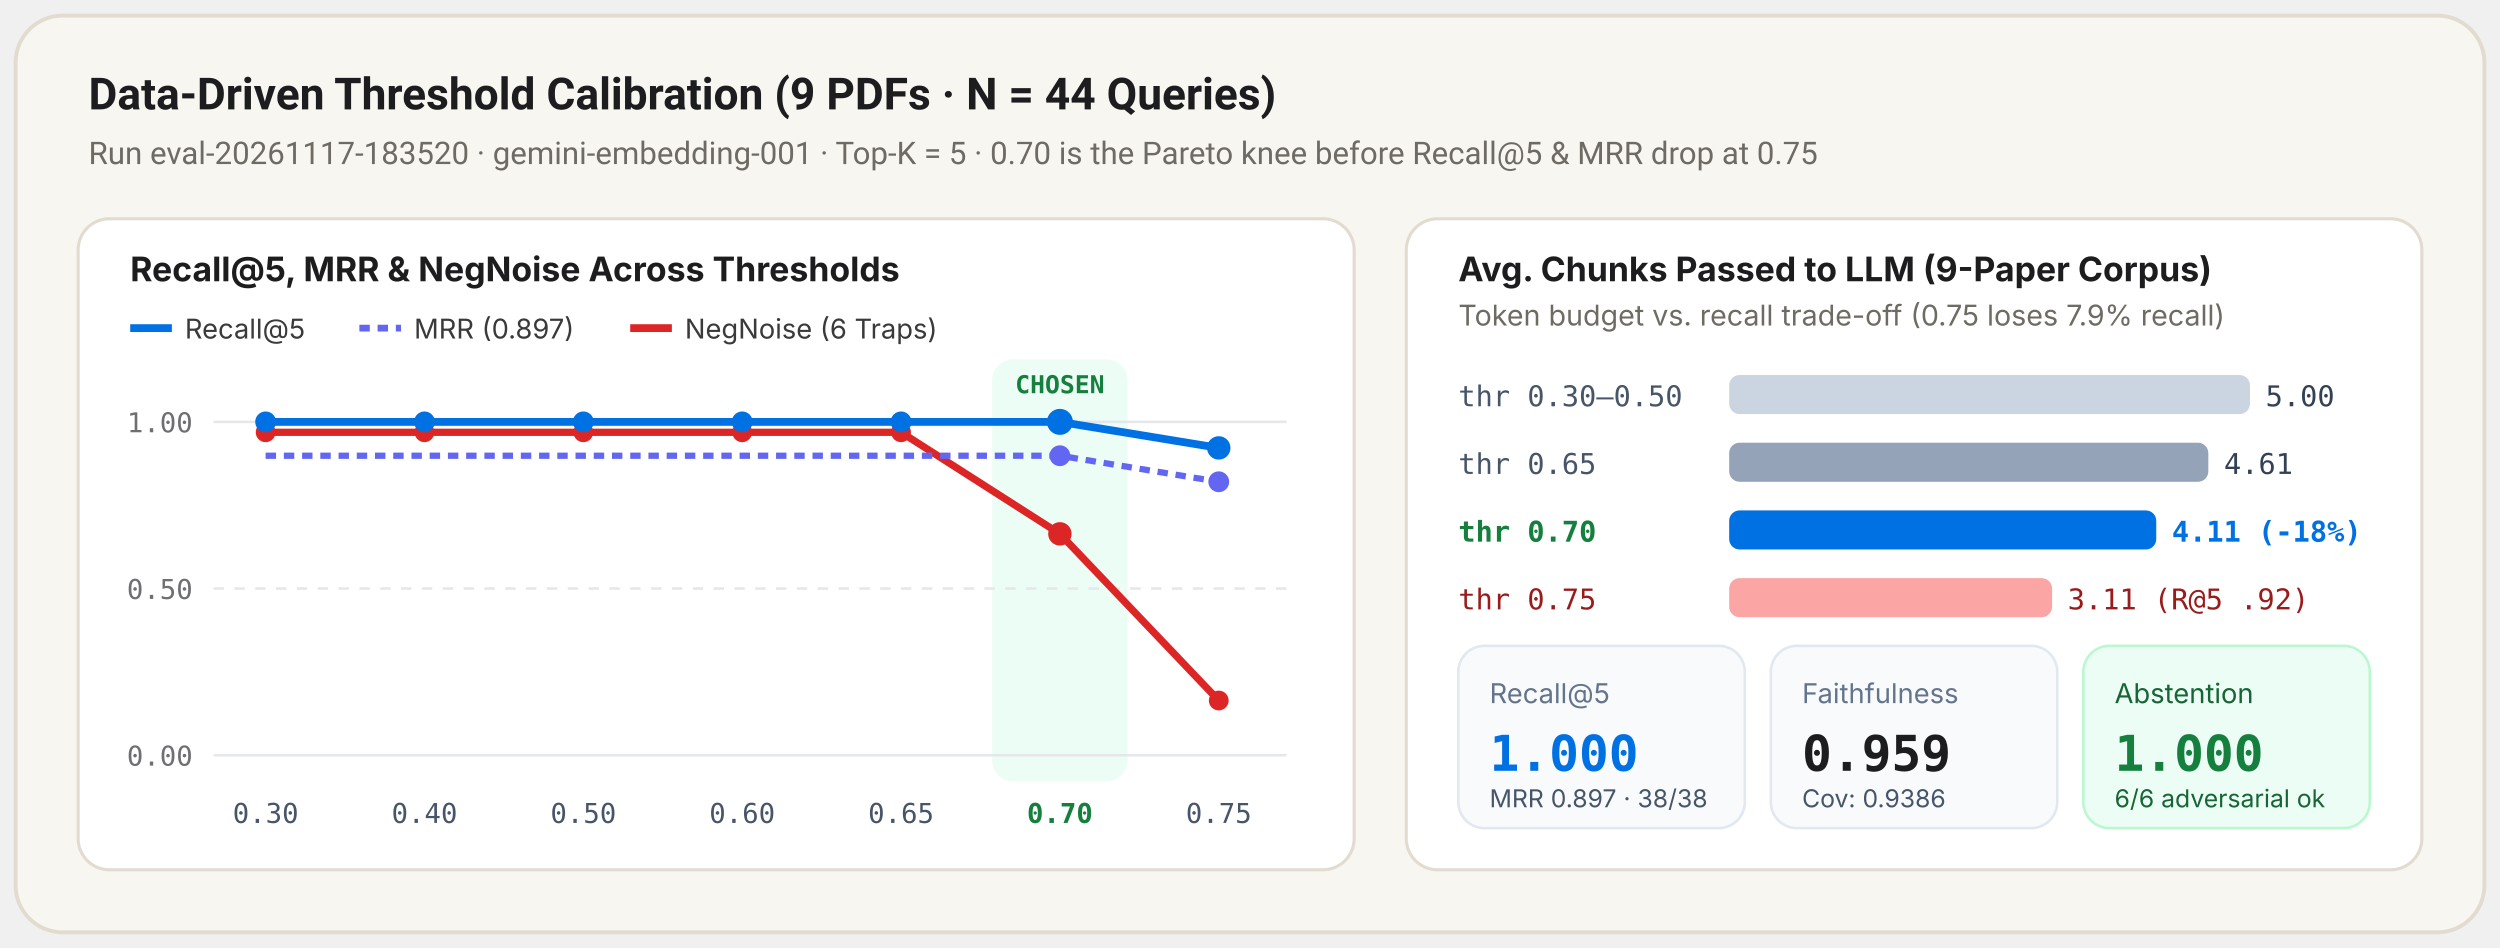
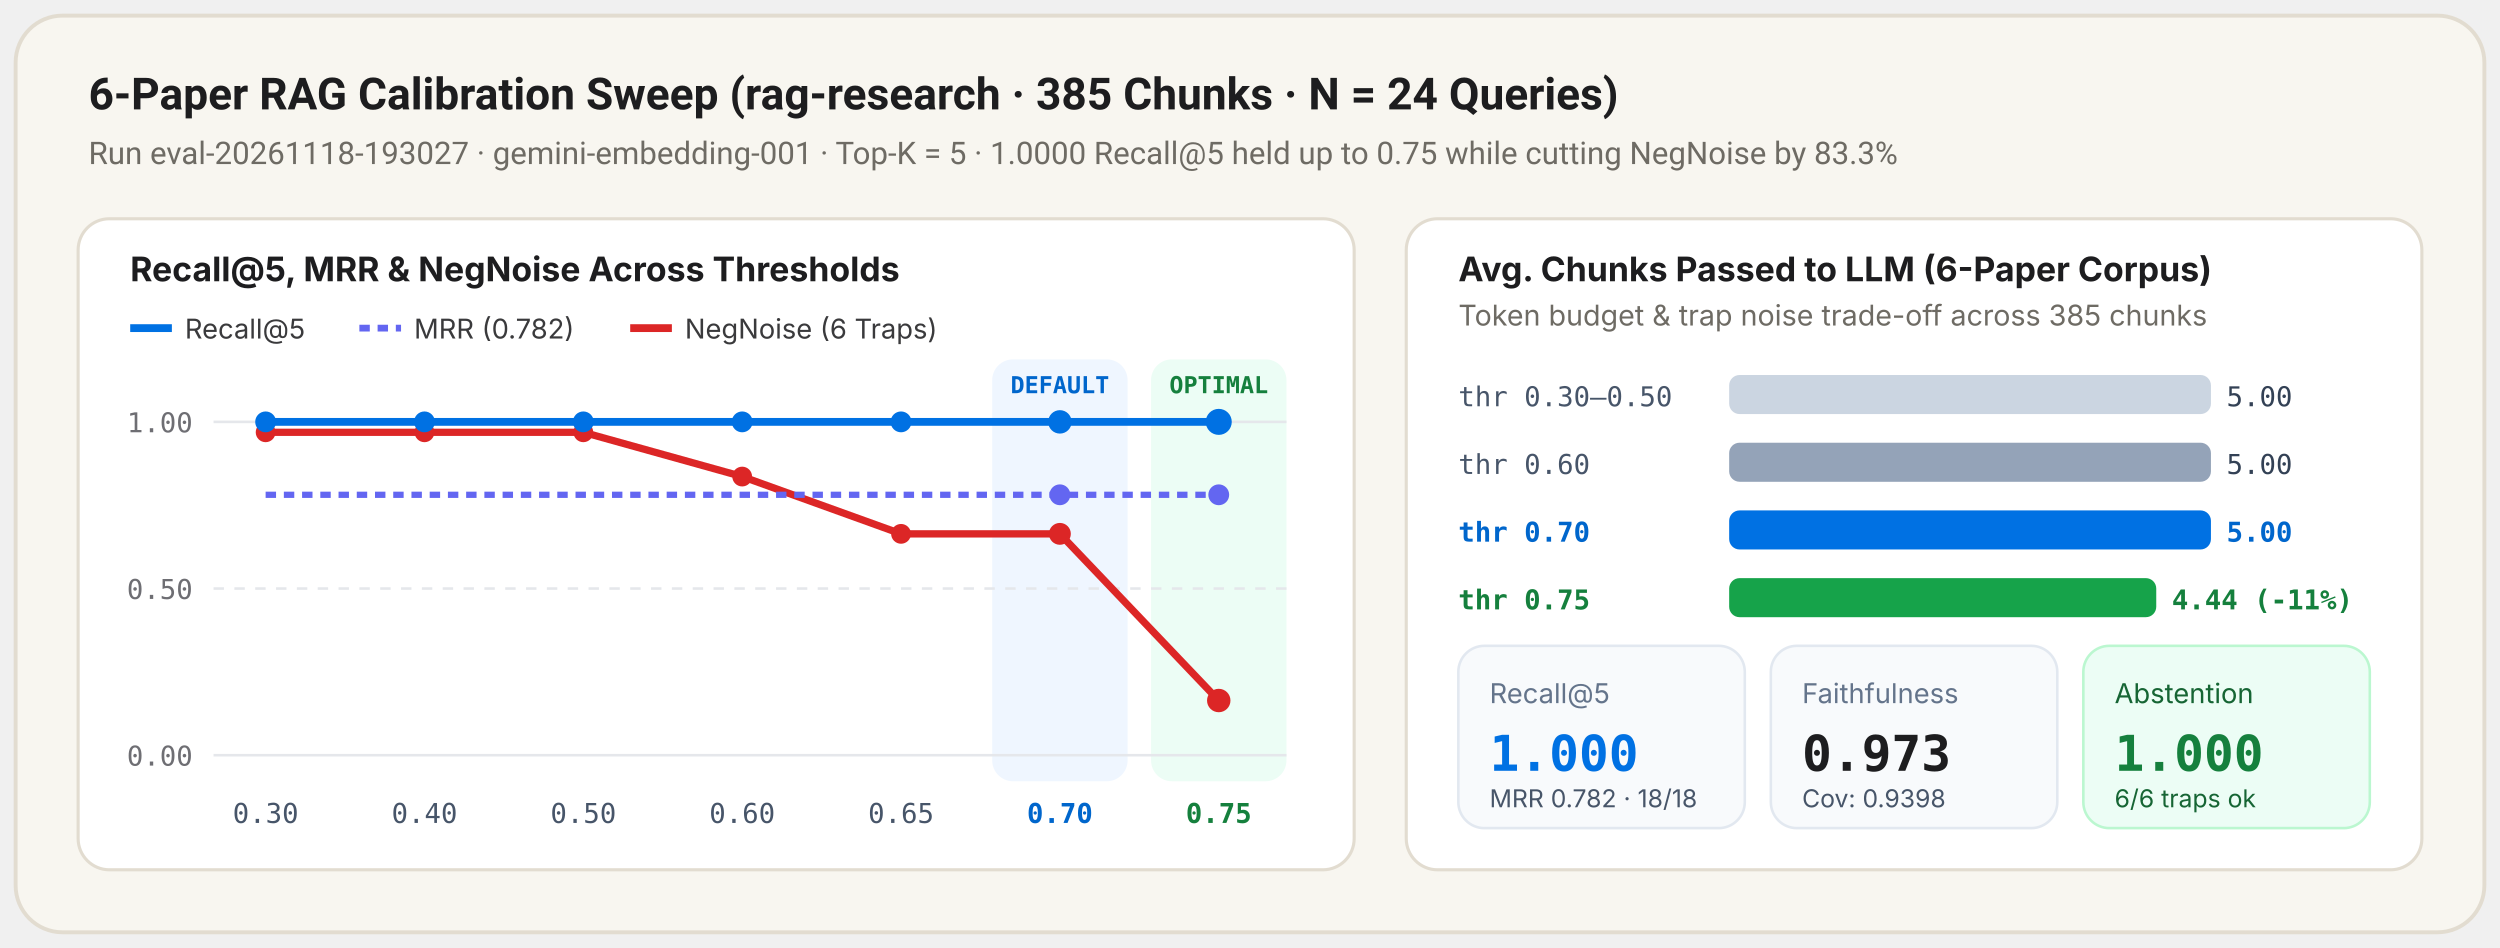
- <svg xmlns="http://www.w3.org/2000/svg" viewBox="0 0 960 364" width="960" height="364" role="img" aria-label="RAG Threshold Calibration Sweep (eval-20261117-183520)">
+ <svg xmlns="http://www.w3.org/2000/svg" viewBox="0 0 960 364" width="960" height="364" role="img" aria-label="RAG Threshold Calibration Sweep (eval-20261118-193027)">
  <rect x="6" y="6" width="948" height="352" rx="18" fill="#F8F6F0" stroke="#E2DCD0" stroke-width="1.5" />
  <text x="34" y="42" font-family="-apple-system, BlinkMacSystemFont, 'Segoe UI', Roboto, Helvetica, Arial, sans-serif" font-size="17" font-weight="700" fill="#1D1D1F">
-     Data-Driven Threshold Calibration (9 PDFs · N = 44 Queries)
+     6-Paper RAG Calibration Sweep (rag-research · 385 Chunks · N = 24 Queries)
  </text>
  <text x="34" y="63" font-family="-apple-system, BlinkMacSystemFont, 'Segoe UI', Roboto, Helvetica, Arial, sans-serif" font-size="12" fill="#6E6B64">
-     Run eval-20261117-183520 · gemini-embedding-001 · Top-K = 5 · 0.70 is the Pareto knee before Recall@5 &amp; MRR drop at 0.75
+     Run eval-20261118-193027 · gemini-embedding-001 · Top-K = 5 · 1.0000 Recall@5 held up to 0.75 while cutting NegNoise by 83.3%
  </text>
  <rect x="30" y="84" width="490" height="250" rx="12" fill="#FFFFFF" stroke="#E2DCD0" stroke-width="1.2" />
  <text x="50" y="108" font-family="-apple-system, sans-serif" font-size="13" font-weight="700" fill="#1D1D1F">
    Recall@5, MRR &amp; NegNoise Across Thresholds
  </text>
  <line x1="50" y1="126" x2="66" y2="126" stroke="#0071E3" stroke-width="3" />
  <text x="71" y="130" font-family="-apple-system, sans-serif" font-size="10.5" fill="#3A3A3C">Recall@5</text>
  <line x1="138" y1="126" x2="154" y2="126" stroke="#6366F1" stroke-width="2.6" stroke-dasharray="4,3" />
-   <text x="159" y="130" font-family="-apple-system, sans-serif" font-size="10.5" fill="#3A3A3C">MRR (0.897)</text>
+   <text x="159" y="130" font-family="-apple-system, sans-serif" font-size="10.5" fill="#3A3A3C">MRR (0.782)</text>
  <line x1="242" y1="126" x2="258" y2="126" stroke="#DC2626" stroke-width="3" />
  <text x="263" y="130" font-family="-apple-system, sans-serif" font-size="10.5" fill="#3A3A3C">NegNoise (6 Traps)</text>
-   <rect x="381" y="138" width="52" height="162" rx="8" fill="#ECFDF5" />
-   <text x="407" y="151" text-anchor="middle" font-family="ui-monospace, monospace" font-size="9.5" font-weight="700" fill="#15803D">CHOSEN</text>
+   <rect x="381" y="138" width="52" height="162" rx="8" fill="#EFF6FF" />
+   <text x="407" y="151" text-anchor="middle" font-family="ui-monospace, monospace" font-size="9" font-weight="700" fill="#0066CC">DEFAULT</text>
+   <rect x="442" y="138" width="52" height="162" rx="8" fill="#ECFDF5" />
+   <text x="468" y="151" text-anchor="middle" font-family="ui-monospace, monospace" font-size="9" font-weight="700" fill="#15803D">OPTIMAL</text>
  <g stroke="#E5E7EB" stroke-width="1">
    <line x1="82" y1="162" x2="494" y2="162" />
    <line x1="82" y1="226" x2="494" y2="226" stroke-dasharray="4,4" />
    <line x1="82" y1="290" x2="494" y2="290" />
  </g>
  <text x="74" y="166" text-anchor="end" font-family="ui-monospace, monospace" font-size="10.5" fill="#6E6E73">1.00</text>
  <text x="74" y="230" text-anchor="end" font-family="ui-monospace, monospace" font-size="10.5" fill="#6E6E73">0.50</text>
  <text x="74" y="294" text-anchor="end" font-family="ui-monospace, monospace" font-size="10.5" fill="#6E6E73">0.00</text>
-   <polyline points="102,166 163,166 224,166 285,166 346,166 407,205 468,269" fill="none" stroke="#DC2626" stroke-width="2.8" />
+   <polyline points="102,166 163,166 224,166 285,183 346,205 407,205 468,269" fill="none" stroke="#DC2626" stroke-width="2.8" />
  <g fill="#DC2626">
    <circle cx="102" cy="166" r="3.8" />
    <circle cx="163" cy="166" r="3.8" />
    <circle cx="224" cy="166" r="3.8" />
-     <circle cx="285" cy="166" r="3.8" />
-     <circle cx="346" cy="166" r="3.8" />
-     <circle cx="407" cy="205" r="4.5" />
-     <circle cx="468" cy="269" r="3.8" />
+     <circle cx="285" cy="183" r="3.8" />
+     <circle cx="346" cy="205" r="3.8" />
+     <circle cx="407" cy="205" r="4.2" />
+     <circle cx="468" cy="269" r="4.5" />
  </g>
-   <polyline points="102,175 163,175 224,175 285,175 346,175 407,175 468,185" fill="none" stroke="#6366F1" stroke-width="2.4" stroke-dasharray="4,3" />
+   <polyline points="102,190 163,190 224,190 285,190 346,190 407,190 468,190" fill="none" stroke="#6366F1" stroke-width="2.4" stroke-dasharray="4,3" />
  <g fill="#6366F1">
-     <circle cx="407" cy="175" r="4" />
-     <circle cx="468" cy="185" r="4" />
+     <circle cx="407" cy="190" r="4" />
+     <circle cx="468" cy="190" r="4" />
  </g>
-   <polyline points="102,162 163,162 224,162 285,162 346,162 407,162 468,172" fill="none" stroke="#0071E3" stroke-width="3" />
+   <polyline points="102,162 163,162 224,162 285,162 346,162 407,162 468,162" fill="none" stroke="#0071E3" stroke-width="3" />
  <g fill="#0071E3">
    <circle cx="102" cy="162" r="4" />
    <circle cx="163" cy="162" r="4" />
    <circle cx="224" cy="162" r="4" />
    <circle cx="285" cy="162" r="4" />
    <circle cx="346" cy="162" r="4" />
-     <circle cx="407" cy="162" r="5" />
-     <circle cx="468" cy="172" r="4.5" />
+     <circle cx="407" cy="162" r="4.5" />
+     <circle cx="468" cy="162" r="5" />
  </g>
  <g font-family="ui-monospace, monospace" font-size="10.5" fill="#475569" text-anchor="middle">
    <text x="102" y="316">0.30</text>
    <text x="163" y="316">0.40</text>
    <text x="224" y="316">0.50</text>
    <text x="285" y="316">0.60</text>
    <text x="346" y="316">0.65</text>
-     <text x="407" y="316" font-weight="700" fill="#15803D">0.70</text>
-     <text x="468" y="316">0.75</text>
+     <text x="407" y="316" font-weight="700" fill="#0066CC">0.70</text>
+     <text x="468" y="316" font-weight="700" fill="#15803D">0.75</text>
  </g>
  <rect x="540" y="84" width="390" height="250" rx="12" fill="#FFFFFF" stroke="#E2DCD0" stroke-width="1.2" />
  <text x="560" y="108" font-family="-apple-system, sans-serif" font-size="13" font-weight="700" fill="#1D1D1F">
-     Avg. Chunks Passed to LLM (9-Paper Corpus)
+     Avg. Chunks Passed to LLM (6-Paper Corpus)
  </text>
  <text x="560" y="125" font-family="-apple-system, sans-serif" font-size="11" fill="#6E6B64">
-     Token budget vs. recall trade-off (0.75 loses 7.9% recall)
+     Token budget &amp; trap noise trade-off across 385 chunks
  </text>
-   <g font-family="ui-monospace, monospace" font-size="11">
+   <g font-family="ui-monospace, monospace" font-size="10.5">
    <text x="560" y="156" fill="#475569">thr 0.30–0.50</text>
-     <rect x="664" y="144" width="200" height="15" rx="4" fill="#CBD5E1" />
-     <text x="870" y="156" fill="#334155">5.00</text>
-     <text x="560" y="182" fill="#475569">thr 0.65</text>
-     <rect x="664" y="170" width="184" height="15" rx="4" fill="#94A3B8" />
-     <text x="854" y="182" fill="#334155">4.61</text>
-     <text x="560" y="208" font-weight="700" fill="#15803D">thr 0.70</text>
-     <rect x="664" y="196" width="164" height="15" rx="4" fill="#0071E3" />
-     <text x="834" y="208" font-weight="700" fill="#0071E3">4.11 (-18%)</text>
-     <text x="560" y="234" fill="#991B1B">thr 0.75</text>
-     <rect x="664" y="222" width="124" height="15" rx="4" fill="#FCA5A5" />
-     <text x="794" y="234" fill="#991B1B">3.11 (R@5 .92)</text>
+     <rect x="664" y="144" width="185" height="15" rx="4" fill="#CBD5E1" />
+     <text x="855" y="156" fill="#334155">5.00</text>
+     <text x="560" y="182" fill="#475569">thr 0.60</text>
+     <rect x="664" y="170" width="185" height="15" rx="4" fill="#94A3B8" />
+     <text x="855" y="182" fill="#334155">5.00</text>
+     <text x="560" y="208" font-weight="700" fill="#0066CC">thr 0.70</text>
+     <rect x="664" y="196" width="185" height="15" rx="4" fill="#0071E3" />
+     <text x="855" y="208" font-weight="700" fill="#0066CC">5.00</text>
+     <text x="560" y="234" font-weight="700" fill="#15803D">thr 0.75</text>
+     <rect x="664" y="222" width="164" height="15" rx="4" fill="#16A34A" />
+     <text x="834" y="234" font-weight="700" fill="#15803D">4.44 (-11%)</text>
  </g>
  <g transform="translate(560, 248)">
    <rect x="0" y="0" width="110" height="70" rx="10" fill="#F8FAFC" stroke="#E2E8F0" />
    <text x="12" y="22" font-family="-apple-system, sans-serif" font-size="10.5" fill="#64748B">Recall@5</text>
    <text x="12" y="48" font-family="ui-monospace, monospace" font-size="19" font-weight="700" fill="#0071E3">1.000</text>
-     <text x="12" y="62" font-family="-apple-system, sans-serif" font-size="9.5" fill="#475569">MRR 0.897 · 38/38</text>
+     <text x="12" y="62" font-family="-apple-system, sans-serif" font-size="9.5" fill="#475569">MRR 0.782 · 18/18</text>
    <rect x="120" y="0" width="110" height="70" rx="10" fill="#F8FAFC" stroke="#E2E8F0" />
    <text x="132" y="22" font-family="-apple-system, sans-serif" font-size="10.5" fill="#64748B">Faithfulness</text>
-     <text x="132" y="48" font-family="ui-monospace, monospace" font-size="19" font-weight="700" fill="#1D1D1F">0.959</text>
-     <text x="132" y="62" font-family="-apple-system, sans-serif" font-size="9.5" fill="#475569">Cov: 0.9386</text>
+     <text x="132" y="48" font-family="ui-monospace, monospace" font-size="19" font-weight="700" fill="#1D1D1F">0.973</text>
+     <text x="132" y="62" font-family="-apple-system, sans-serif" font-size="9.5" fill="#475569">Cov: 0.9398</text>
    <rect x="240" y="0" width="110" height="70" rx="10" fill="#ECFDF5" stroke="#BBF7D0" />
    <text x="252" y="22" font-family="-apple-system, sans-serif" font-size="10.5" fill="#166534">Abstention</text>
    <text x="252" y="48" font-family="ui-monospace, monospace" font-size="19" font-weight="700" fill="#15803D">1.000</text>
-     <text x="252" y="62" font-family="-apple-system, sans-serif" font-size="9.5" fill="#166534">6/6 adversarial ok</text>
+     <text x="252" y="62" font-family="-apple-system, sans-serif" font-size="9.5" fill="#166534">6/6 traps ok</text>
  </g>
</svg>
